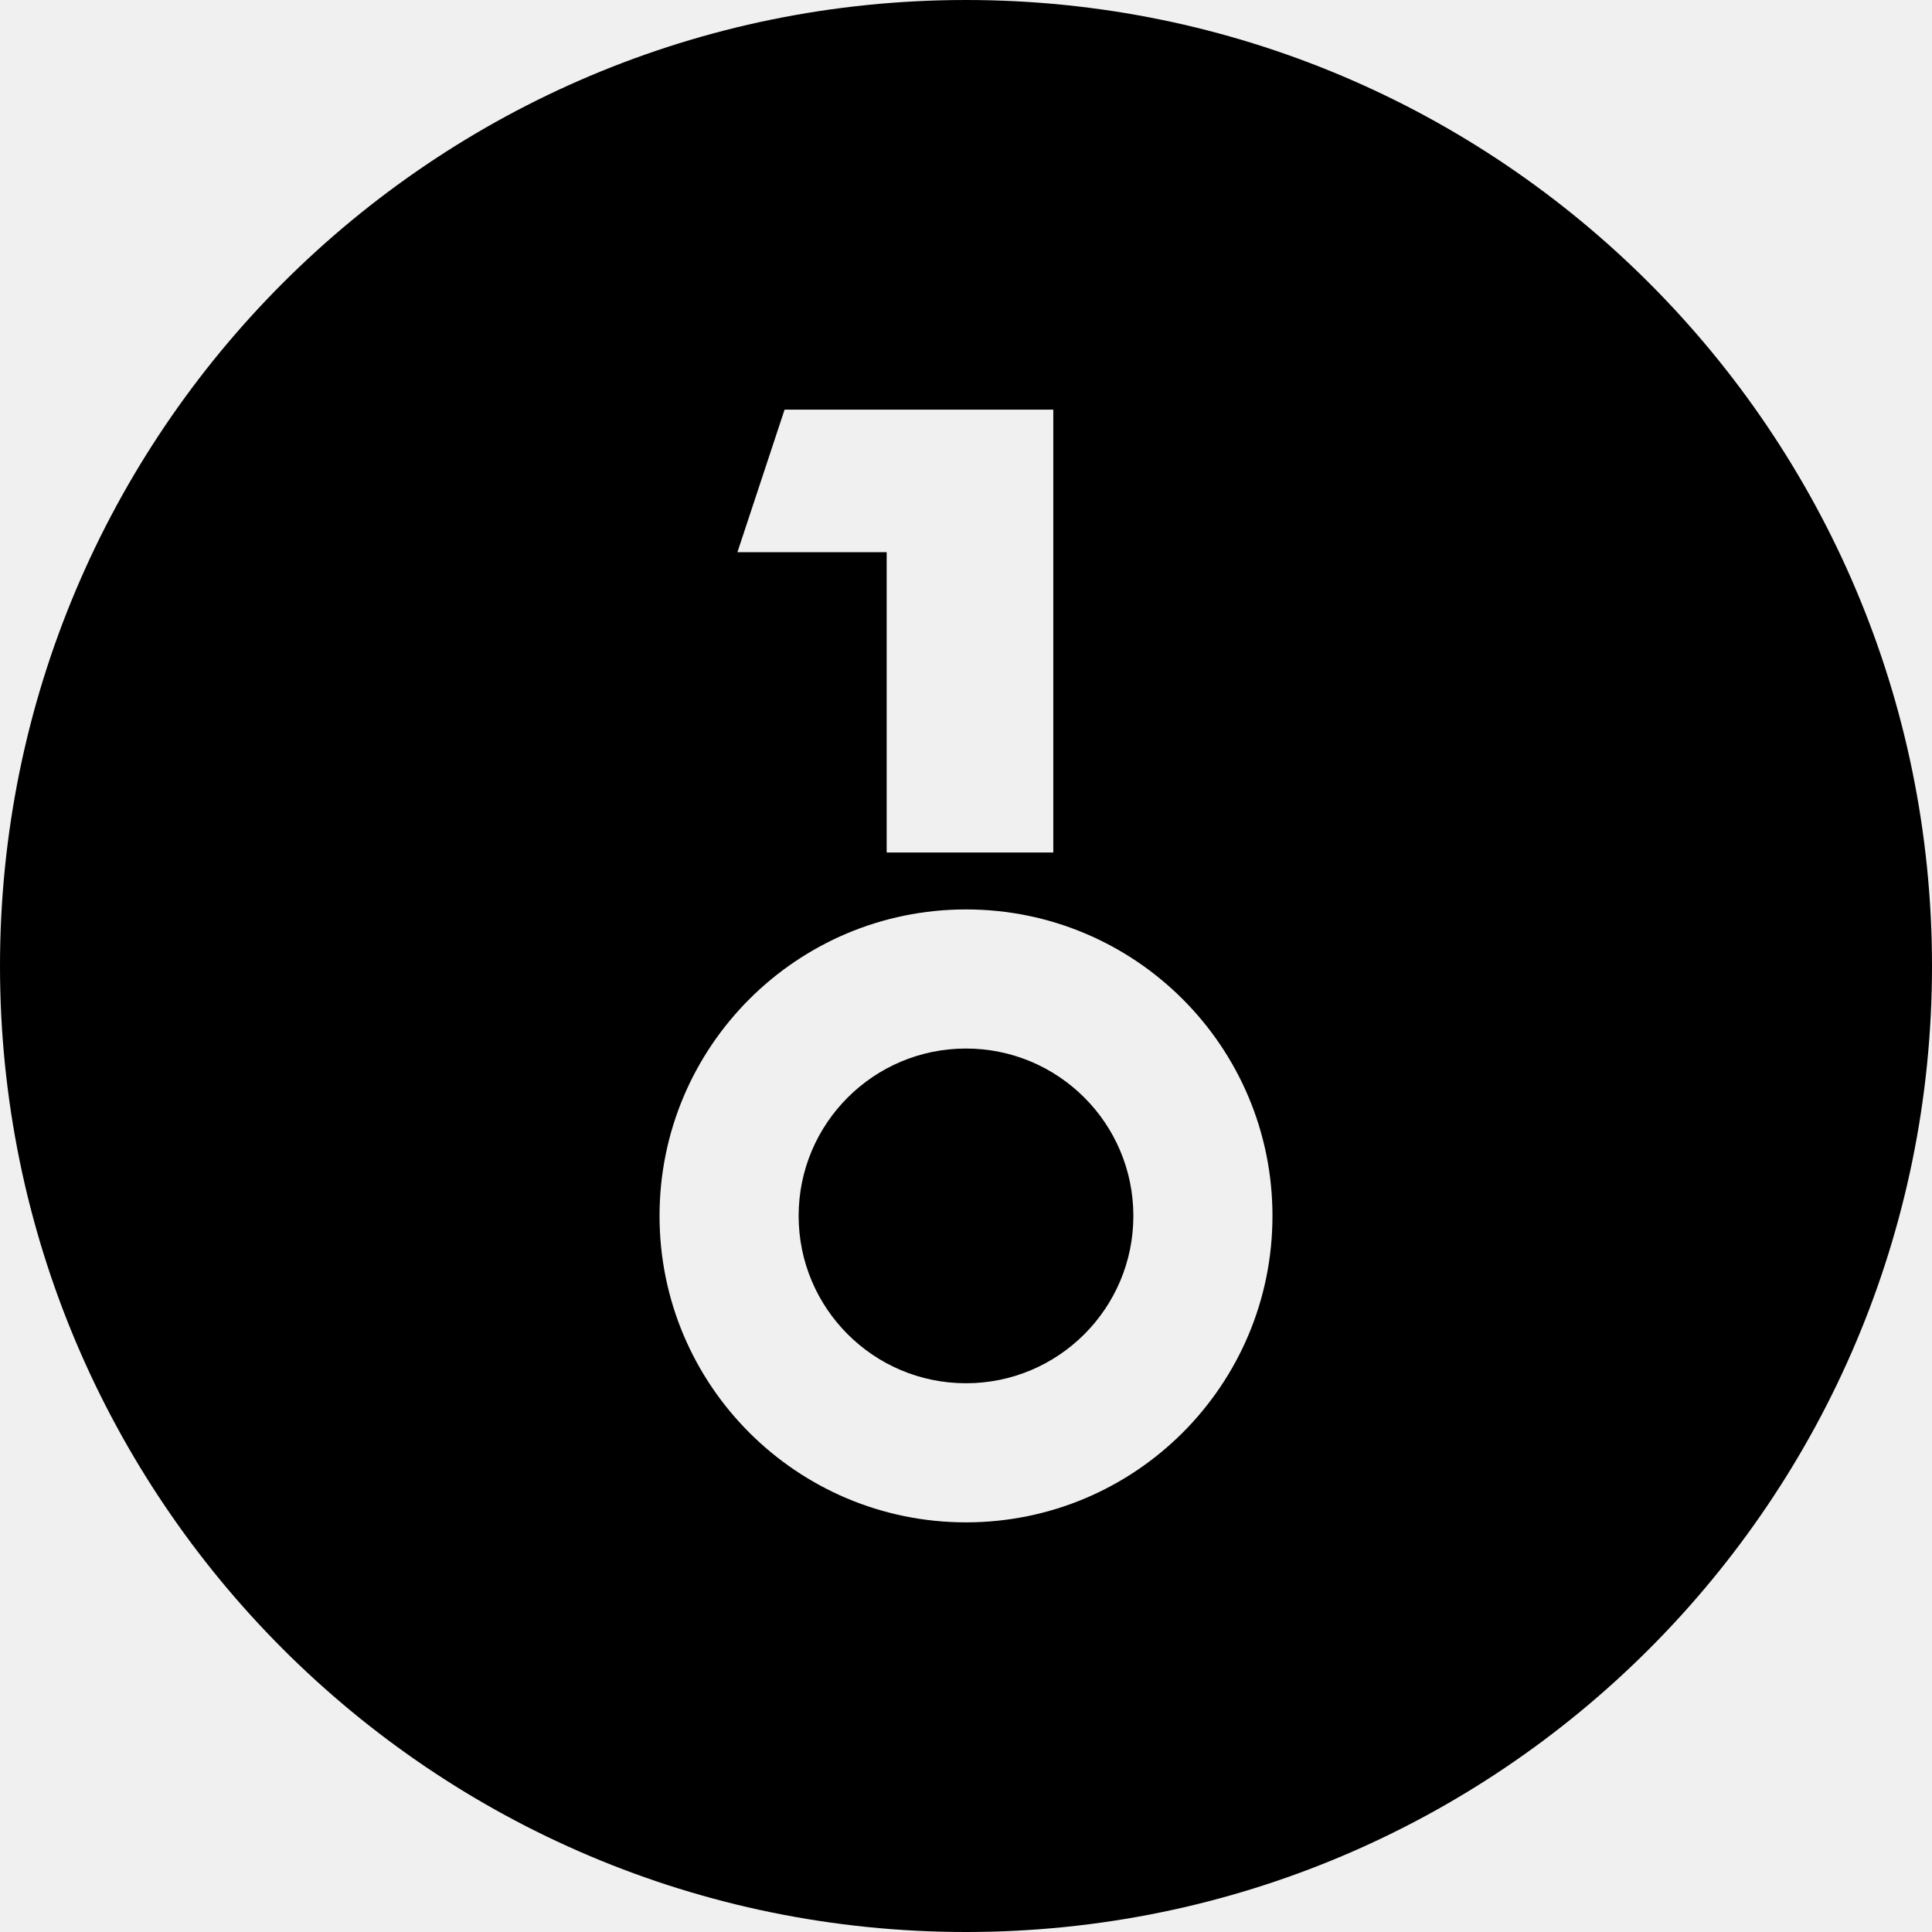
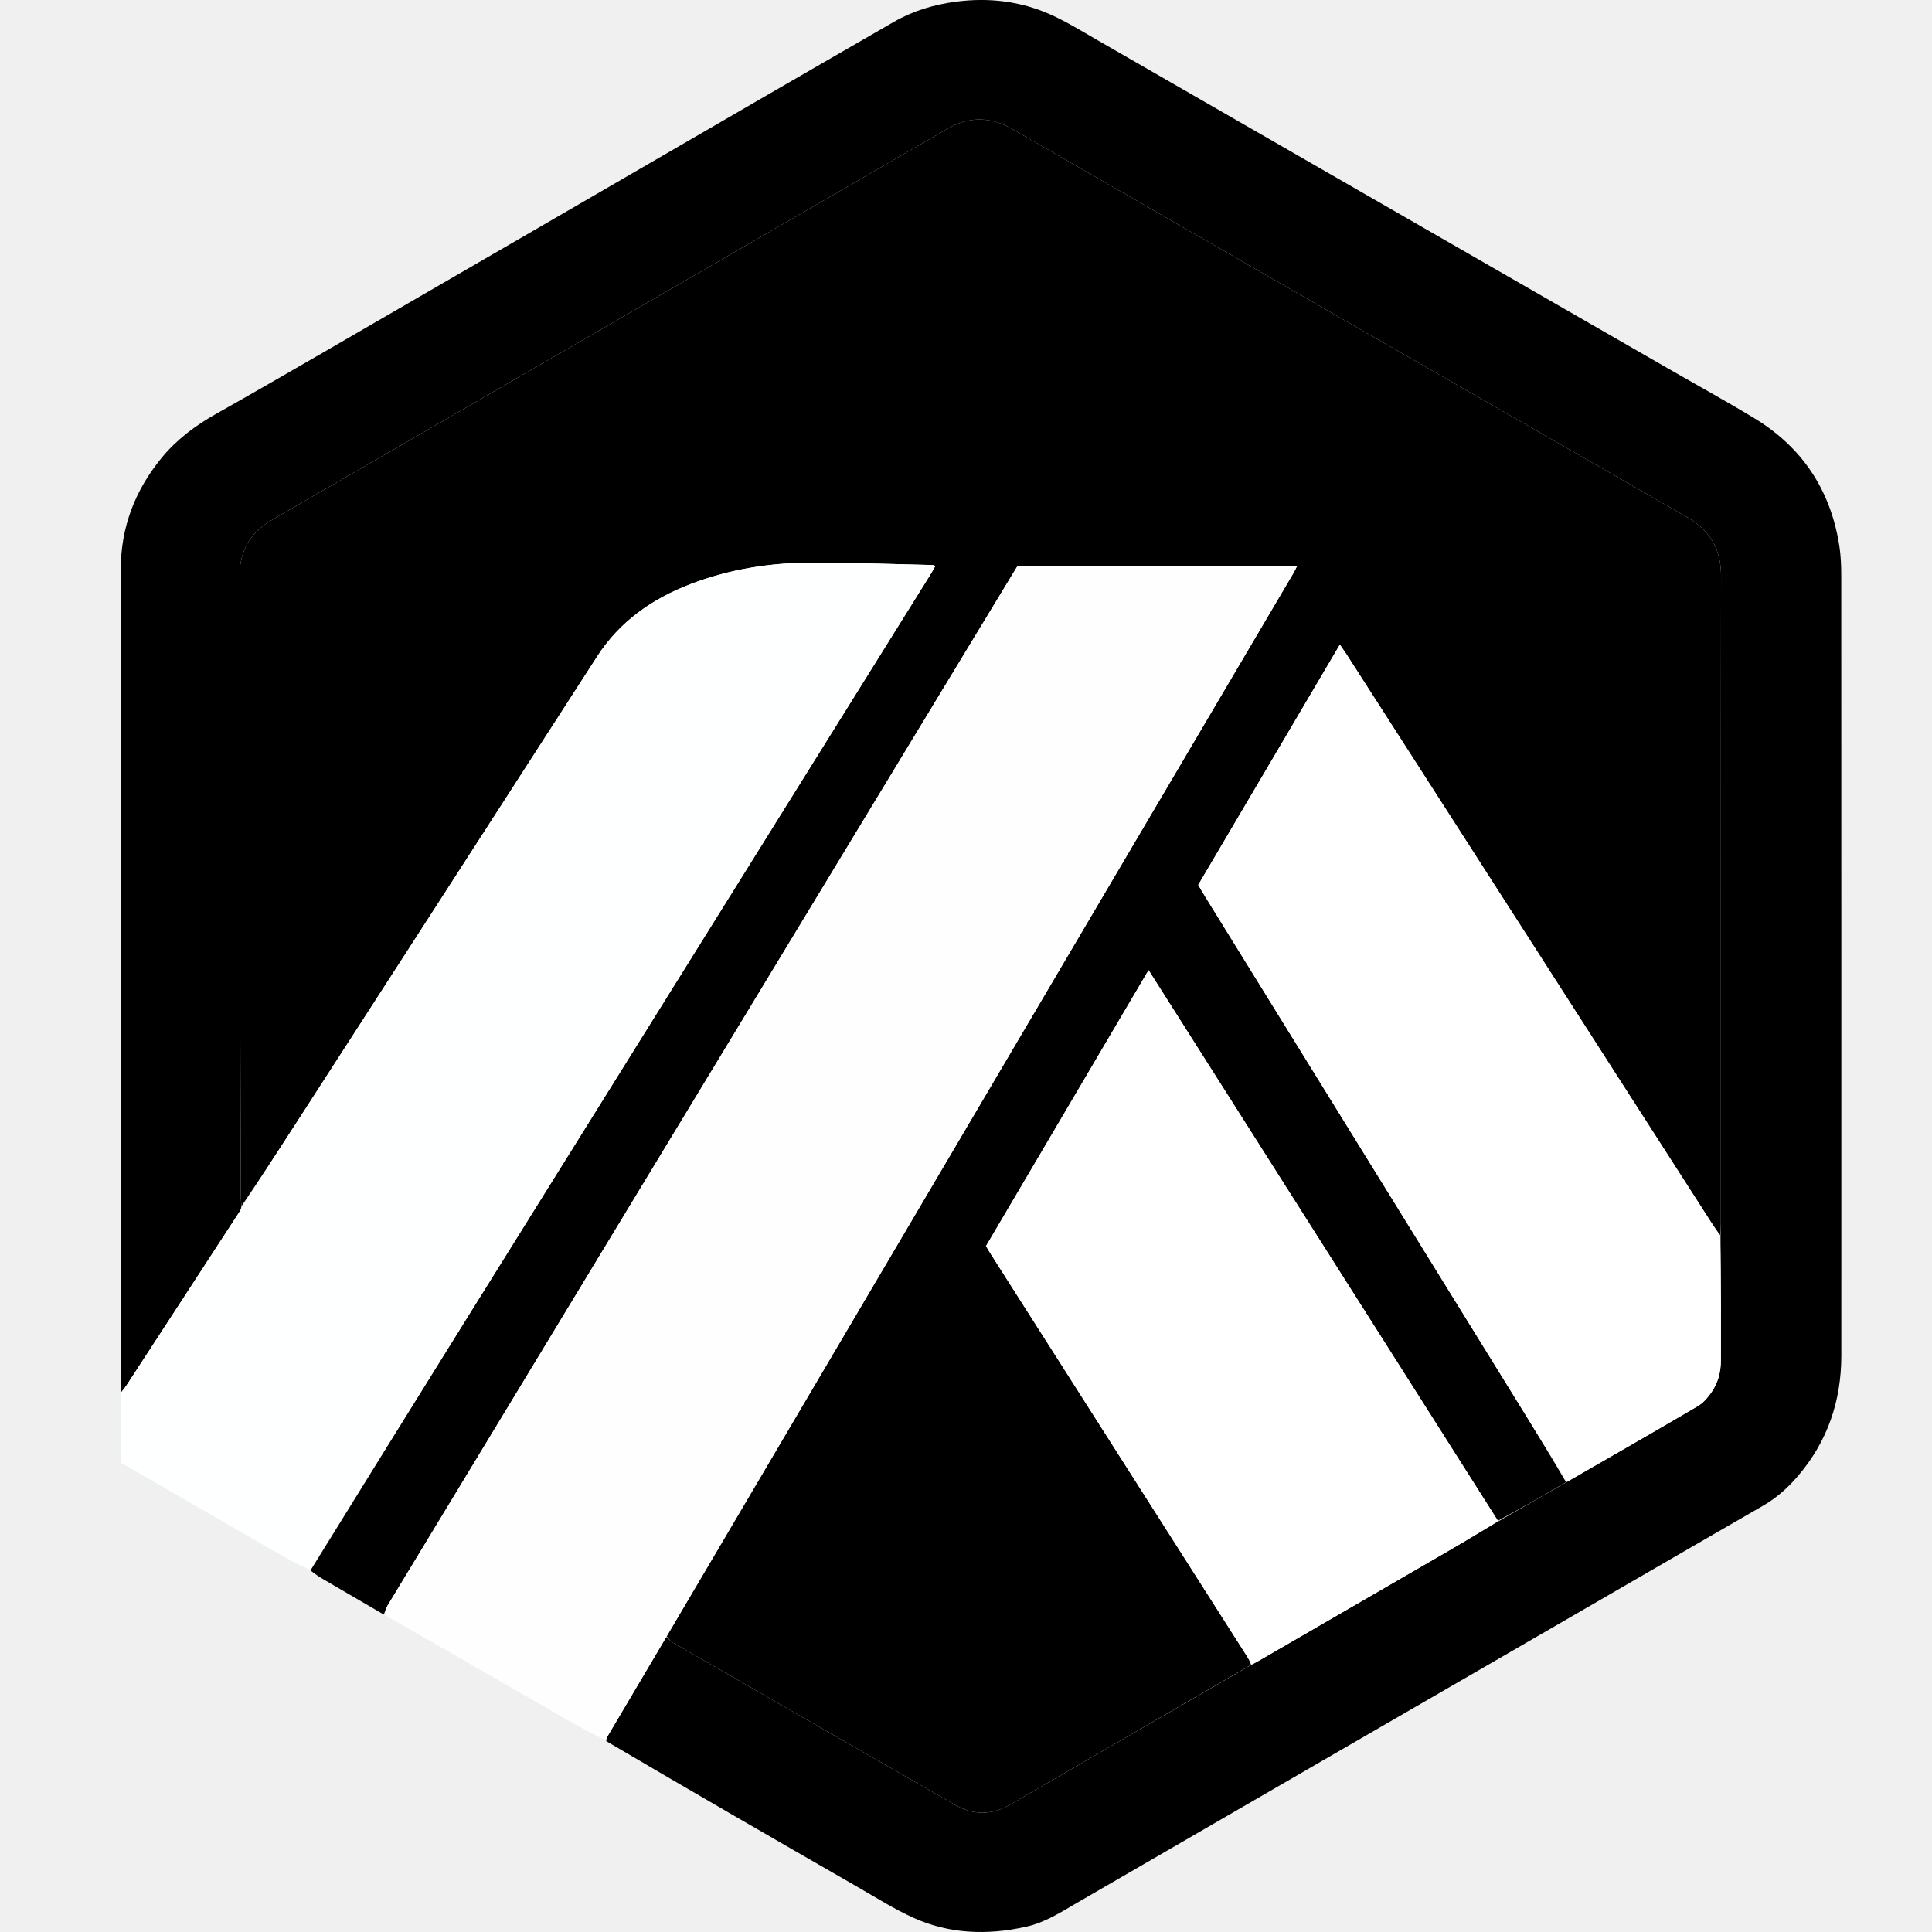
- <svg xmlns="http://www.w3.org/2000/svg" viewBox="0 0 32 32" fill="none">
-   <path fill-rule="evenodd" clip-rule="evenodd" d="M16 0C7.163 0 0 7.163 0 16C0 24.837 7.163 32 16 32C24.837 32 32 24.837 32 16C32 7.163 24.837 0 16 0ZM12.995 6.785H17.446V14.12H14.686V9.146H12.214L12.995 6.785ZM16 25.215C18.804 25.215 21.076 22.943 21.076 20.139C21.076 17.336 18.804 15.063 16 15.063C13.197 15.063 10.924 17.336 10.924 20.139C10.924 22.943 13.197 25.215 16 25.215ZM16 22.911C17.531 22.911 18.772 21.67 18.772 20.139C18.772 18.608 17.531 17.367 16 17.367C14.469 17.367 13.228 18.608 13.228 20.139C13.228 21.67 14.469 22.911 16 22.911Z" fill="currentColor" />
+ <svg xmlns="http://www.w3.org/2000/svg" width="32" height="32" viewBox="0 0 32 32" fill="none">
+   <path d="M6.357 26.742C6.026 26.549 5.694 26.356 5.363 26.162C5.291 26.12 5.22 26.074 5.143 26.011C6.868 23.217 8.598 20.443 10.328 17.669C12.024 14.948 13.721 12.227 15.417 9.506C15.444 9.464 15.467 9.419 15.493 9.373C15.468 9.365 15.459 9.359 15.449 9.359C14.791 9.344 14.133 9.32 13.475 9.319C12.775 9.317 12.09 9.424 11.433 9.676C10.799 9.92 10.264 10.294 9.889 10.876C8.233 13.448 6.574 16.018 4.915 18.588C4.613 19.057 4.308 19.524 4 19.977C3.993 19.909 3.989 19.856 3.989 19.804C3.984 18.313 3.979 16.822 3.976 15.331C3.973 13.402 3.972 11.474 3.968 9.545C3.967 9.128 4.141 8.822 4.504 8.612C8.233 6.455 11.961 4.295 15.688 2.135C16.049 1.926 16.402 1.928 16.765 2.136C20.489 4.281 24.214 6.424 27.941 8.564C28.326 8.785 28.507 9.098 28.506 9.544C28.501 13.117 28.504 16.69 28.503 20.262C28.503 20.331 28.499 20.399 28.489 20.46C28.434 20.383 28.386 20.313 28.34 20.243C26.326 17.105 24.312 13.968 22.298 10.831C22.268 10.785 22.235 10.74 22.192 10.678C21.403 12.016 20.625 13.335 19.846 14.657C19.888 14.727 19.924 14.791 19.963 14.853C21.693 17.652 23.424 20.451 25.154 23.251C25.42 23.681 25.683 24.112 25.939 24.55C25.559 24.771 25.187 24.985 24.81 25.189C22.883 22.151 20.962 19.123 19.024 16.069C18.117 17.608 17.225 19.122 16.331 20.639C16.364 20.694 16.393 20.744 16.424 20.792C17.834 23.005 19.243 25.218 20.653 27.431C20.681 27.475 20.704 27.522 20.721 27.575C19.382 28.352 18.053 29.124 16.723 29.895C16.424 30.068 16.117 30.065 15.822 29.896C14.264 29.004 12.709 28.107 11.154 27.211C11.11 27.186 11.075 27.146 11.042 27.102C14.506 21.227 17.963 15.363 21.42 9.498C21.443 9.459 21.462 9.418 21.483 9.376C19.93 9.376 18.389 9.376 16.853 9.376C16.817 9.435 16.79 9.48 16.762 9.525C15.504 11.6 14.246 13.676 12.988 15.752C10.8 19.363 8.611 22.974 6.424 26.586C6.395 26.634 6.379 26.69 6.357 26.742Z" fill="black" />
+   <path d="M24.815 25.199C25.187 24.985 25.559 24.771 25.95 24.547C26.687 24.121 27.408 23.709 28.123 23.288C28.21 23.237 28.283 23.151 28.343 23.067C28.454 22.909 28.503 22.727 28.503 22.532C28.503 22.222 28.504 21.912 28.503 21.602C28.502 21.224 28.499 20.846 28.497 20.467C28.499 20.399 28.503 20.331 28.503 20.262C28.504 16.69 28.501 13.117 28.506 9.544C28.507 9.098 28.326 8.785 27.941 8.564C24.214 6.424 20.489 4.281 16.765 2.136C16.402 1.928 16.049 1.926 15.688 2.135C11.961 4.295 8.233 6.455 4.504 8.612C4.141 8.822 3.967 9.128 3.968 9.545C3.972 11.474 3.973 13.402 3.976 15.331C3.979 16.822 3.984 18.313 3.989 19.804C3.989 19.856 3.993 19.909 3.998 19.987C3.99 20.031 3.98 20.05 3.969 20.068C3.344 21.027 2.72 21.987 2.095 22.947C2.069 22.986 2.037 23.021 2.008 23.058C2.006 22.995 2.001 22.932 2.001 22.869C2.001 18.391 2.001 13.913 2 9.434C2 8.731 2.237 8.119 2.68 7.58C2.93 7.276 3.24 7.046 3.583 6.853C4.173 6.521 4.76 6.181 5.347 5.842C6.529 5.158 7.711 4.472 8.893 3.787C10.161 3.051 11.428 2.315 12.697 1.58C13.397 1.174 14.098 0.771 14.799 0.366C15.122 0.179 15.471 0.075 15.84 0.027C16.385 -0.044 16.913 0.021 17.412 0.246C17.674 0.365 17.922 0.518 18.172 0.662C19.375 1.353 20.576 2.046 21.779 2.738C23.7 3.844 25.622 4.95 27.544 6.055C28.045 6.344 28.552 6.622 29.047 6.921C29.846 7.402 30.318 8.111 30.464 9.033C30.49 9.198 30.497 9.368 30.497 9.535C30.499 13.839 30.498 18.144 30.498 22.448C30.499 23.208 30.267 23.884 29.768 24.461C29.603 24.653 29.415 24.817 29.192 24.945C27.767 25.766 26.346 26.593 24.922 27.416C23.963 27.972 23.003 28.526 22.043 29.082C20.643 29.893 19.243 30.705 17.842 31.515C17.57 31.673 17.307 31.845 16.99 31.914C16.356 32.054 15.732 32.035 15.137 31.768C14.812 31.622 14.508 31.429 14.199 31.251C12.814 30.455 11.431 29.657 10.042 28.839C10.042 28.803 10.046 28.787 10.054 28.774C10.381 28.22 10.708 27.667 11.036 27.113C11.075 27.146 11.11 27.186 11.154 27.211C12.709 28.107 14.264 29.004 15.822 29.896C16.117 30.065 16.424 30.068 16.723 29.895C18.053 29.124 19.382 28.352 20.731 27.572C20.783 27.544 20.815 27.528 20.847 27.509C21.89 26.905 22.932 26.302 23.974 25.697C24.256 25.534 24.535 25.365 24.815 25.199Z" fill="black" />
+   <path d="M11.042 27.102C10.708 27.667 10.381 28.22 10.053 28.774C10.046 28.787 10.042 28.803 10.036 28.829C9.816 28.72 9.595 28.601 9.377 28.476C8.378 27.901 7.379 27.325 6.369 26.746C6.379 26.69 6.395 26.634 6.424 26.586C8.611 22.974 10.8 19.363 12.988 15.752C14.246 13.676 15.504 11.6 16.762 9.524C16.789 9.48 16.817 9.435 16.853 9.376C18.389 9.376 19.93 9.376 21.483 9.376C21.461 9.418 21.443 9.459 21.42 9.498C17.963 15.363 14.506 21.227 11.042 27.102Z" fill="#FEFEFF" />
+   <path d="M2.005 23.072C2.037 23.021 2.069 22.986 2.095 22.947C2.72 21.987 3.344 21.027 3.969 20.068C3.98 20.05 3.99 20.032 4.002 20.003C4.308 19.524 4.613 19.057 4.915 18.588C6.574 16.018 8.233 13.448 9.889 10.876C10.264 10.294 10.799 9.92 11.433 9.676C12.09 9.424 12.775 9.317 13.475 9.319C14.133 9.32 14.791 9.344 15.449 9.359C15.459 9.359 15.468 9.365 15.493 9.373C15.467 9.419 15.444 9.464 15.417 9.506C13.721 12.227 12.024 14.948 10.328 17.669C8.598 20.443 6.868 23.217 5.137 26.002C4.988 25.935 4.837 25.862 4.693 25.779C3.799 25.265 2.907 24.749 2.002 24.226C2.002 23.851 2.002 23.468 2.005 23.072Z" fill="#FEFFFF" />
+   <path d="M28.489 20.46C28.5 20.846 28.502 21.224 28.504 21.602C28.505 21.912 28.503 22.222 28.503 22.532C28.504 22.727 28.454 22.909 28.343 23.067C28.284 23.151 28.21 23.237 28.124 23.288C27.408 23.709 26.688 24.121 25.958 24.54C25.683 24.112 25.42 23.681 25.155 23.251C23.424 20.451 21.693 17.652 19.963 14.853C19.924 14.791 19.888 14.727 19.847 14.657C20.626 13.335 21.403 12.016 22.192 10.678C22.235 10.74 22.268 10.785 22.298 10.831C24.312 13.968 26.326 17.105 28.341 20.243C28.386 20.313 28.434 20.383 28.489 20.46Z" fill="white" />
+   <path d="M24.81 25.189C24.535 25.365 24.256 25.534 23.974 25.697C22.932 26.302 21.89 26.905 20.847 27.509C20.815 27.528 20.783 27.544 20.74 27.565C20.704 27.522 20.681 27.475 20.653 27.431C19.243 25.218 17.834 23.005 16.424 20.792C16.393 20.744 16.364 20.694 16.331 20.639C17.225 19.122 18.117 17.608 19.024 16.069C20.962 19.123 22.883 22.151 24.81 25.189Z" fill="white" />
</svg>
